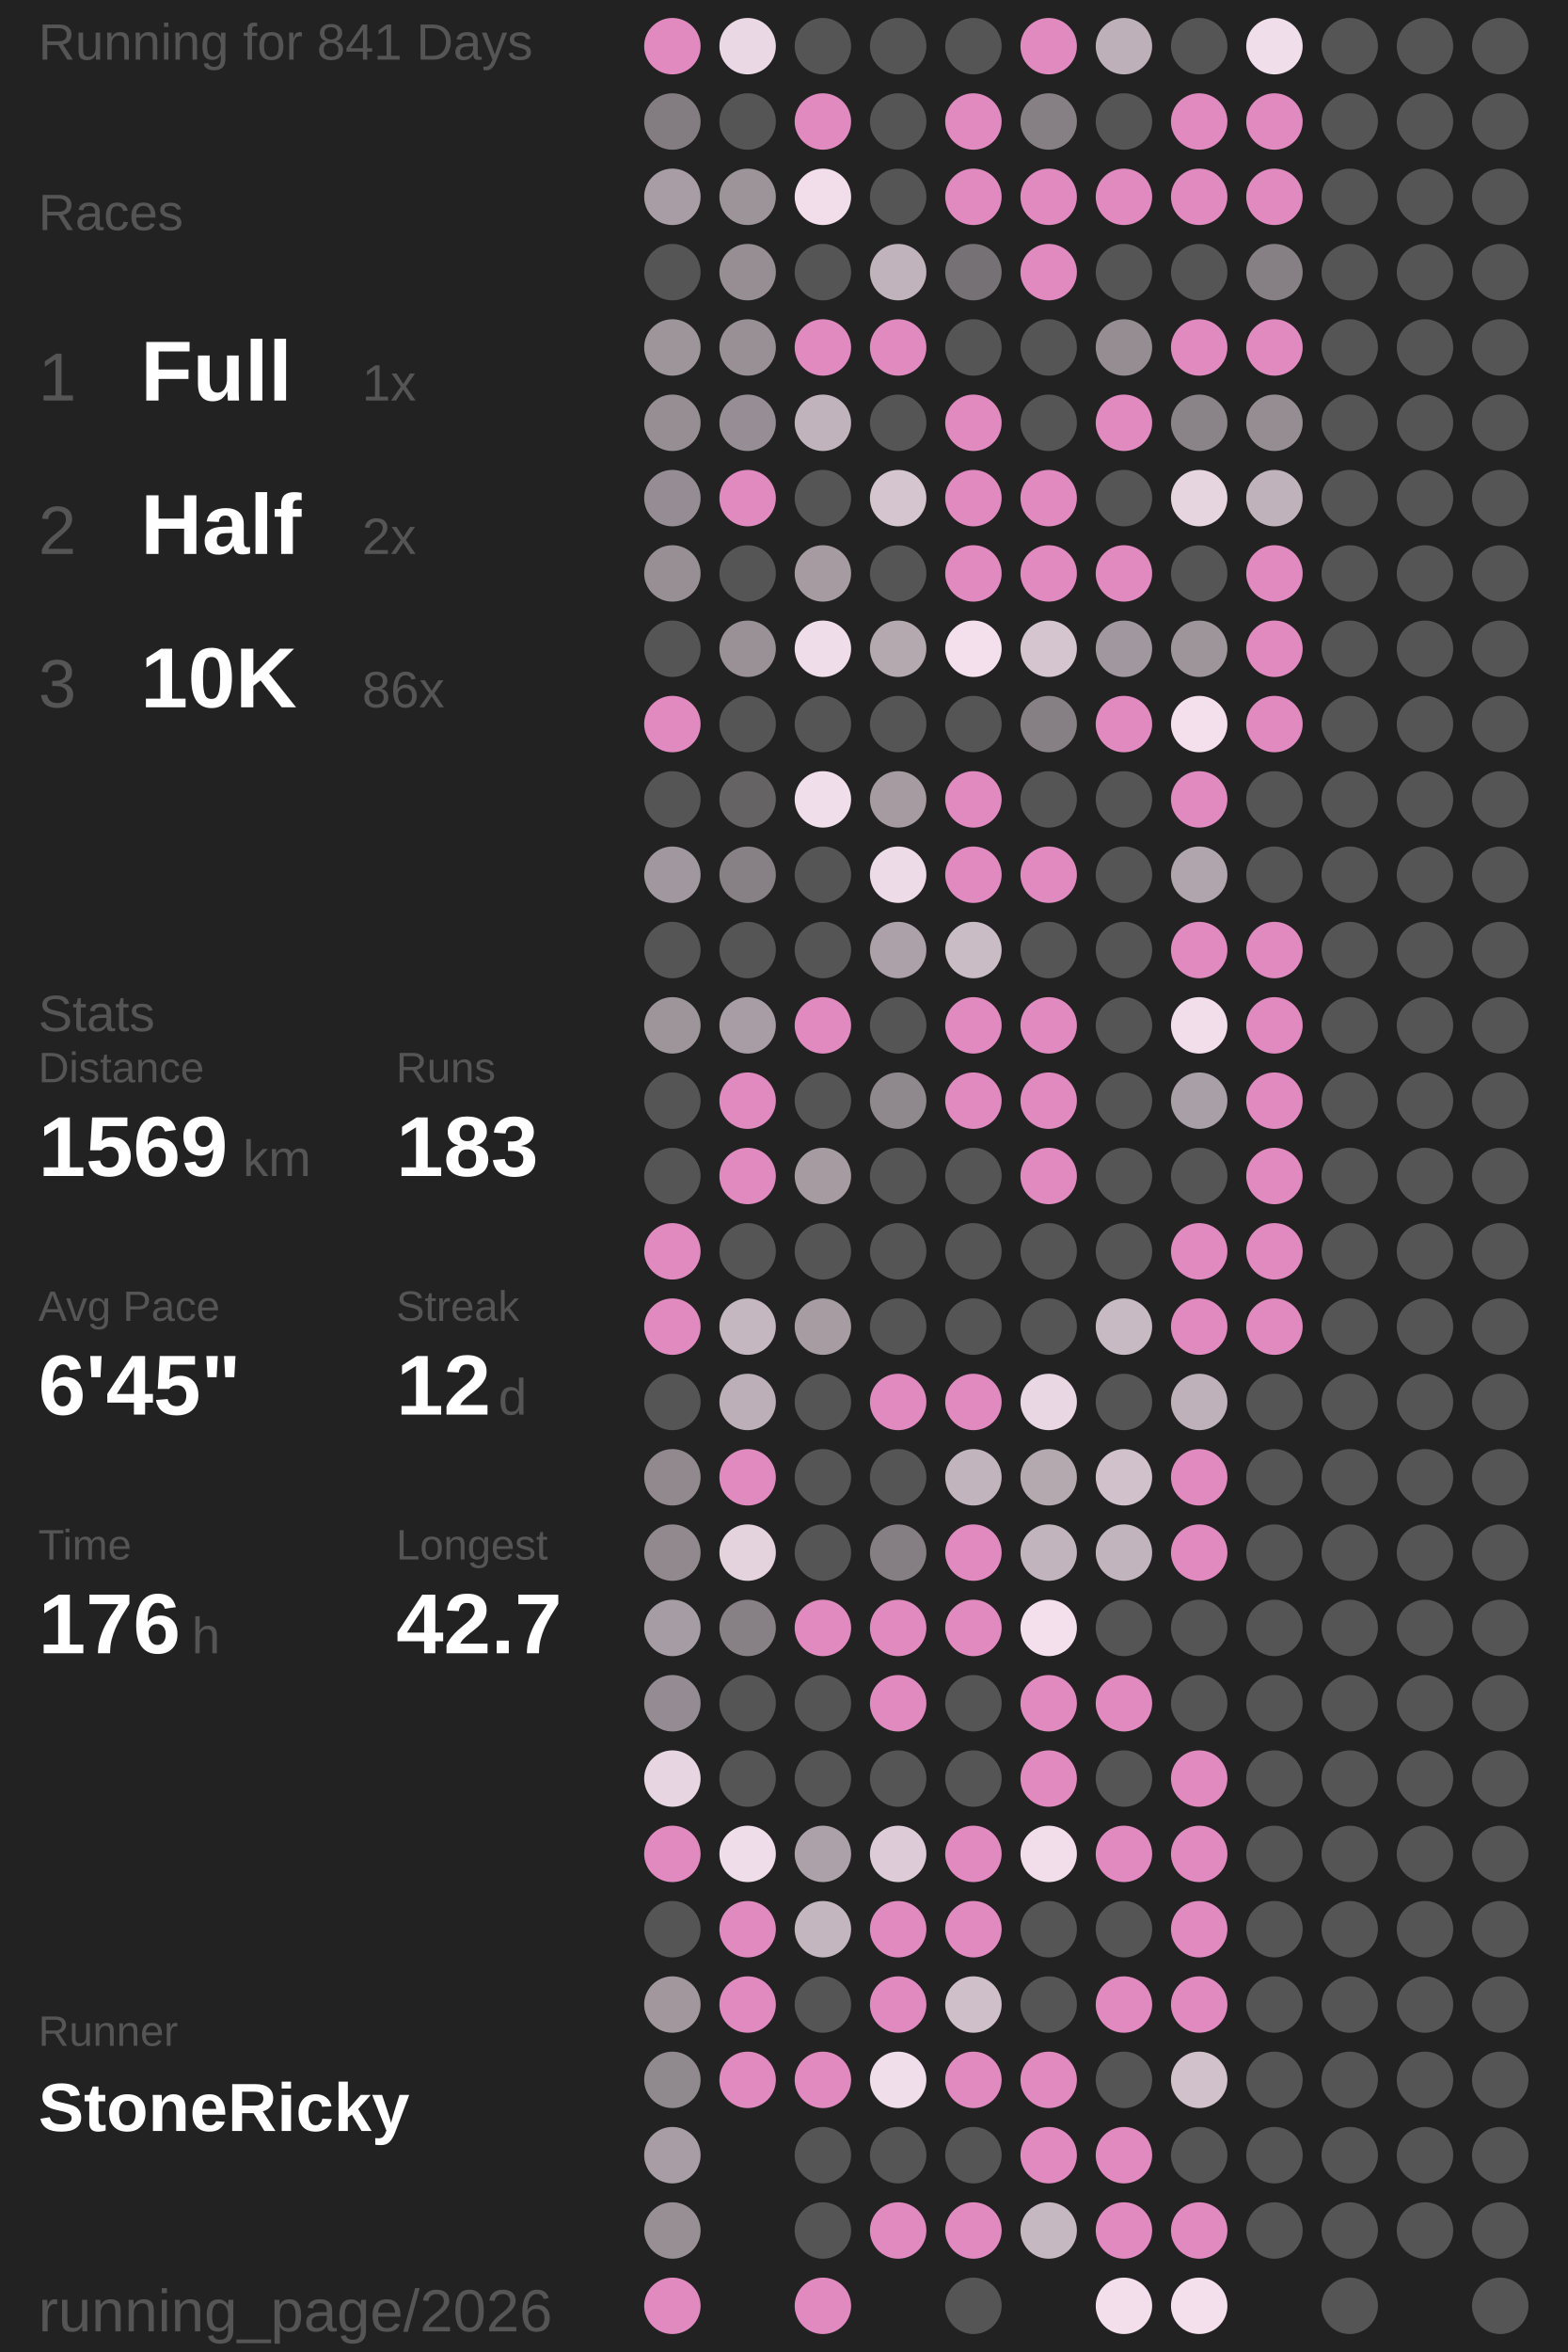
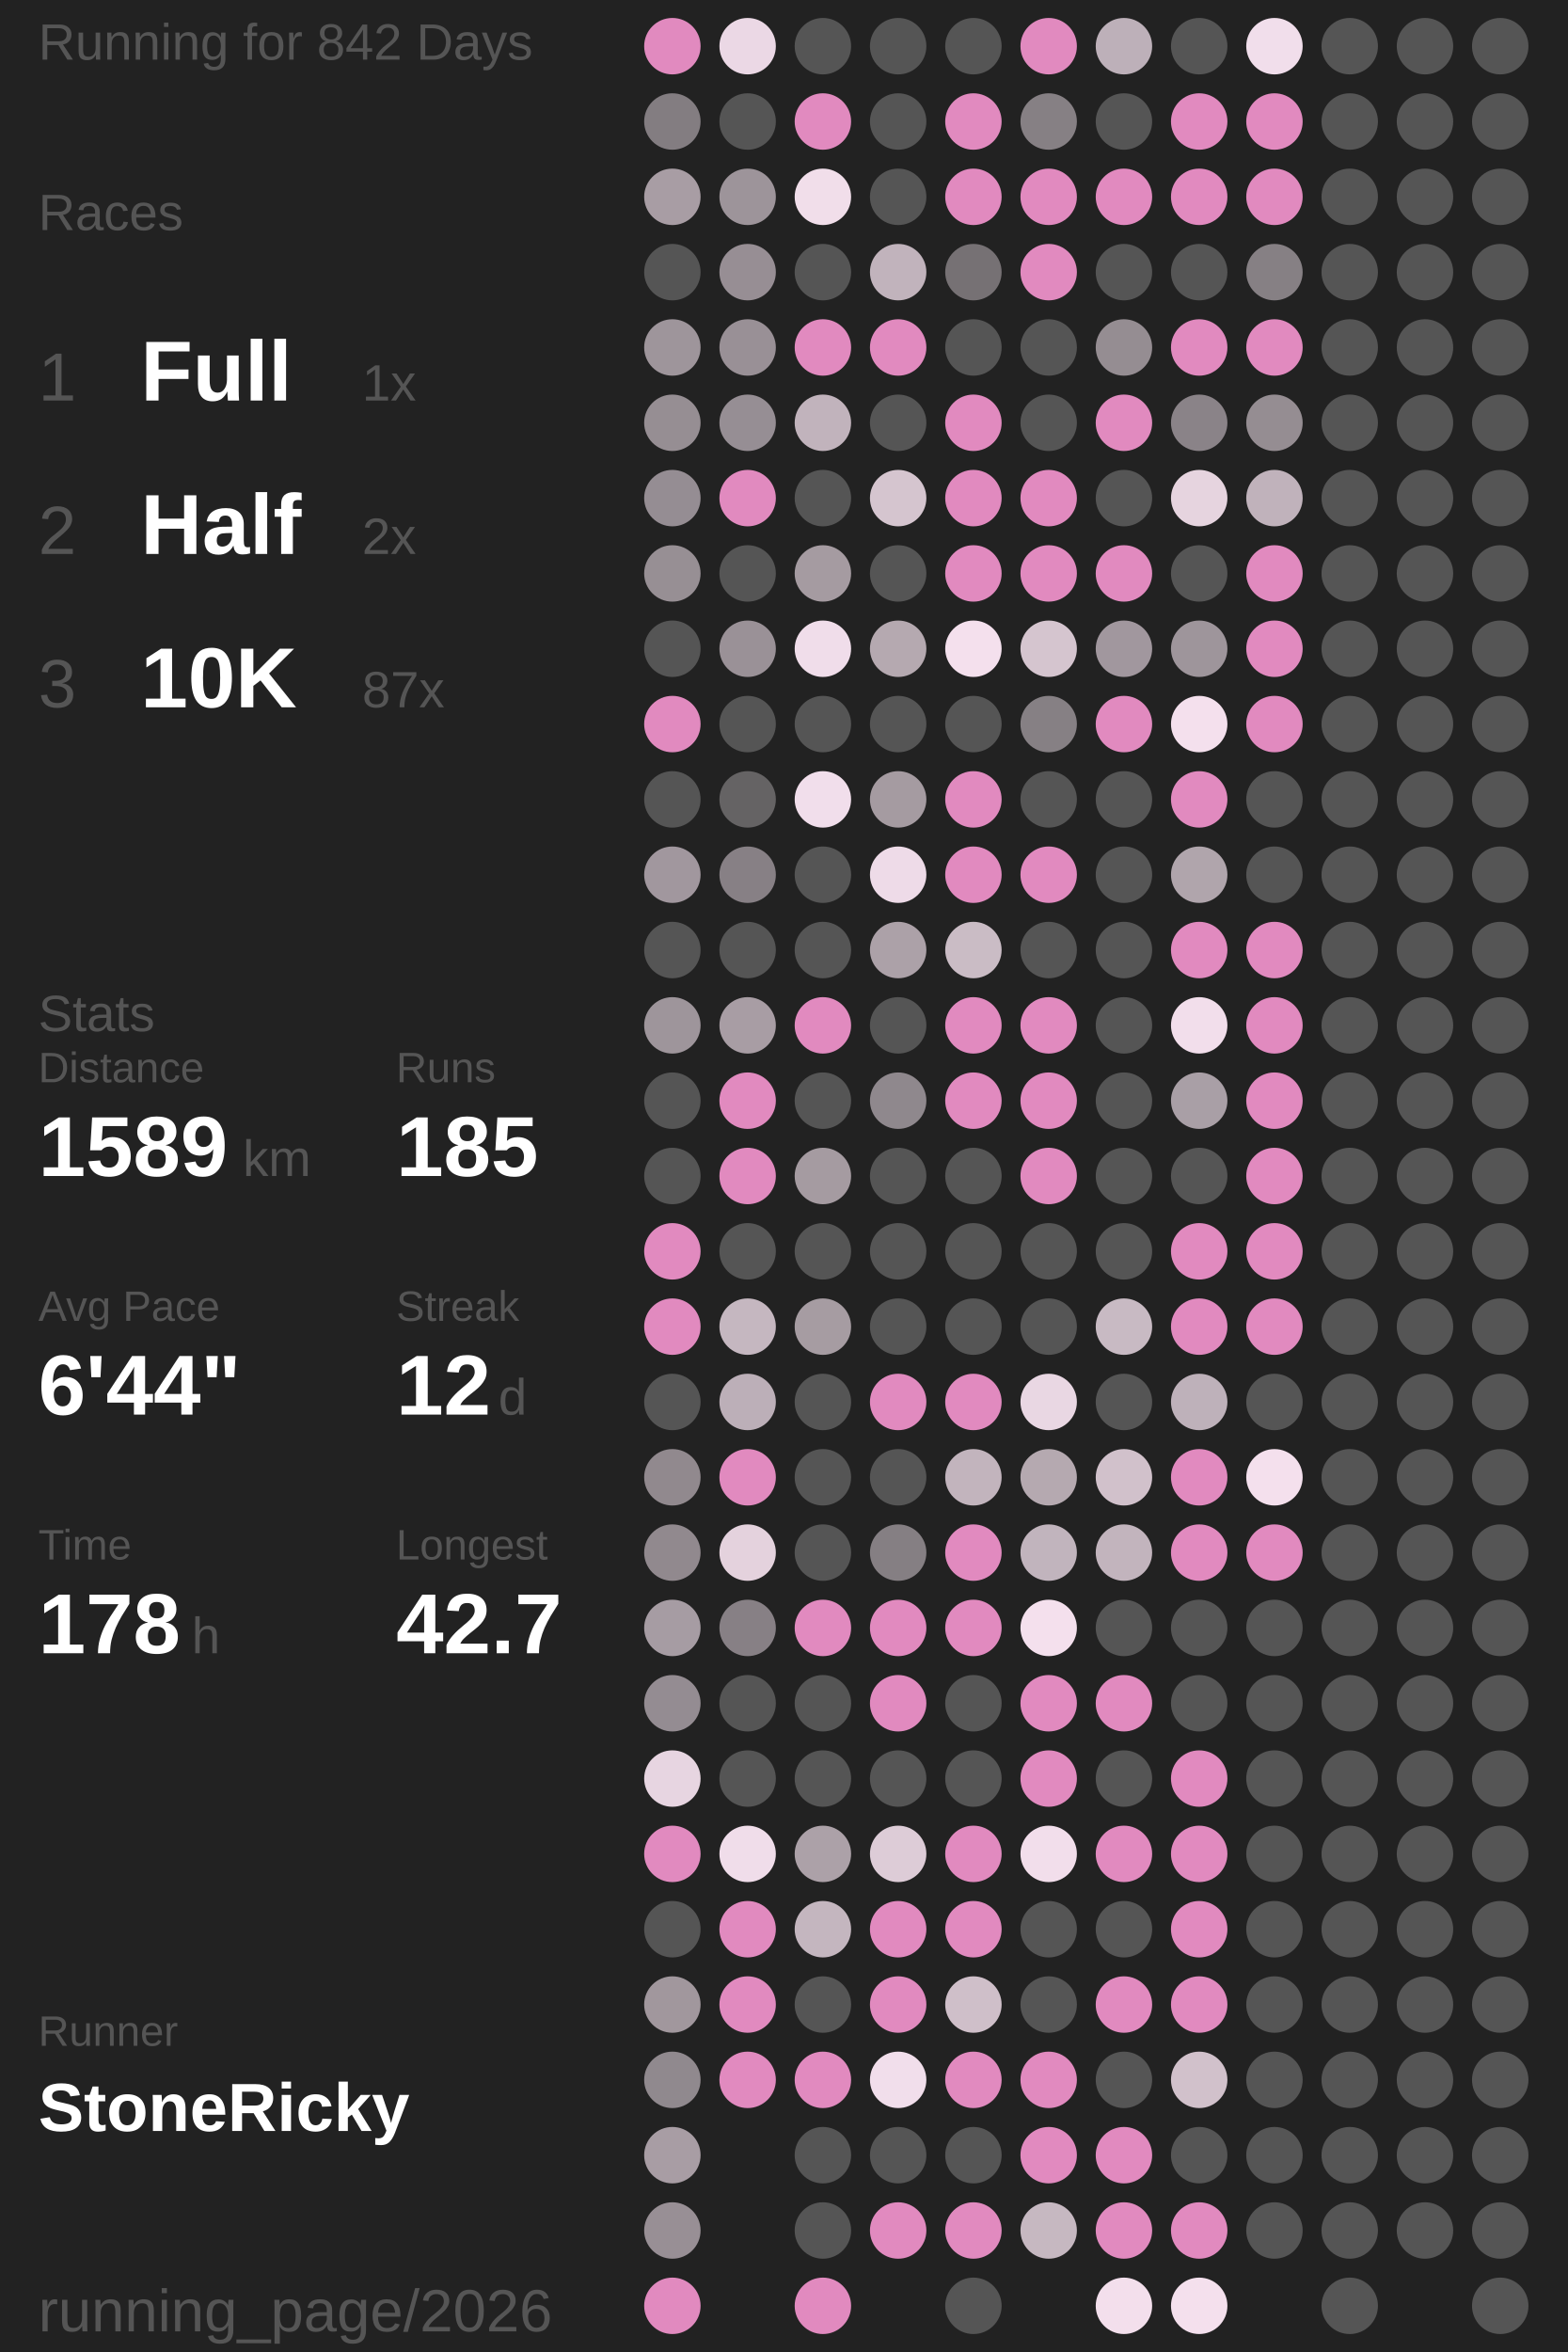
<svg xmlns="http://www.w3.org/2000/svg" baseProfile="full" height="300mm" version="1.1" viewBox="11,12,175,276" width="200mm">
  <defs />
  <rect fill="#222222" height="300" width="200" x="0" y="0" />
-   <text fill="#555555" style="font-size:6px; font-family:Arial;" x="11" y="19">Running for 841 Days</text>
+   <text fill="#555555" style="font-size:6px; font-family:Arial;" x="11" y="19">Running for 842 Days</text>
  <text fill="#555555" style="font-size:6px; font-family:Arial;" x="11" y="39">Races</text>
  <text fill="#555555" style="font-size:8px; font-family:Arial;" x="11" y="59">1</text>
  <text fill="#FFFFFF" style="font-size:10px; font-family:Arial; font-weight:bold;" x="23" y="59">Full</text>
  <text fill="#555555" style="font-size:6px; font-family:Arial;" x="49" y="59">1x</text>
  <text fill="#555555" style="font-size:8px; font-family:Arial;" x="11" y="77">2</text>
  <text fill="#FFFFFF" style="font-size:10px; font-family:Arial; font-weight:bold;" x="23" y="77">Half</text>
  <text fill="#555555" style="font-size:6px; font-family:Arial;" x="49" y="77">2x</text>
  <text fill="#555555" style="font-size:8px; font-family:Arial;" x="11" y="95">3</text>
  <text fill="#FFFFFF" style="font-size:10px; font-family:Arial; font-weight:bold;" x="23" y="95">10K</text>
-   <text fill="#555555" style="font-size:6px; font-family:Arial;" x="49" y="95">86x</text>
+   <text fill="#555555" style="font-size:6px; font-family:Arial;" x="49" y="95">87x</text>
  <text fill="#555555" style="font-size:6px; font-family:Arial;" x="11" y="133">Stats</text>
  <text fill="#555555" style="font-size:5px; font-family:Arial;" x="11" y="139">Distance</text>
-   <text fill="#FFFFFF" style="font-size:10px; font-family:Arial; font-weight:bold;" x="11" y="150">1569</text>
+   <text fill="#FFFFFF" style="font-size:10px; font-family:Arial; font-weight:bold;" x="11" y="150">1589</text>
  <text fill="#555555" style="font-size:6px; font-family:Arial;" x="35" y="150">km</text>
  <text fill="#555555" style="font-size:5px; font-family:Arial;" x="53" y="139">Runs</text>
-   <text fill="#FFFFFF" style="font-size:10px; font-family:Arial; font-weight:bold;" x="53" y="150">183</text>
+   <text fill="#FFFFFF" style="font-size:10px; font-family:Arial; font-weight:bold;" x="53" y="150">185</text>
  <text fill="#555555" style="font-size:5px; font-family:Arial;" x="11" y="167">Avg Pace</text>
-   <text fill="#FFFFFF" style="font-size:10px; font-family:Arial; font-weight:bold;" x="11" y="178">6'45"</text>
+   <text fill="#FFFFFF" style="font-size:10px; font-family:Arial; font-weight:bold;" x="11" y="178">6'44"</text>
  <text fill="#555555" style="font-size:5px; font-family:Arial;" x="53" y="167">Streak</text>
  <text fill="#FFFFFF" style="font-size:10px; font-family:Arial; font-weight:bold;" x="53" y="178">12</text>
  <text fill="#555555" style="font-size:6px; font-family:Arial;" x="65" y="178">d</text>
  <text fill="#555555" style="font-size:5px; font-family:Arial;" x="11" y="195">Time</text>
-   <text fill="#FFFFFF" style="font-size:10px; font-family:Arial; font-weight:bold;" x="11" y="206">176</text>
+   <text fill="#FFFFFF" style="font-size:10px; font-family:Arial; font-weight:bold;" x="11" y="206">178</text>
  <text fill="#555555" style="font-size:6px; font-family:Arial;" x="29" y="206">h</text>
  <text fill="#555555" style="font-size:5px; font-family:Arial;" x="53" y="195">Longest</text>
  <text fill="#FFFFFF" style="font-size:10px; font-family:Arial; font-weight:bold;" x="53" y="206">42.7</text>
  <text fill="#555555" style="font-size:5px; font-family:Arial;" x="11" y="252.065">Runner</text>
  <text fill="#FFFFFF" style="font-size:8px; font-family:Arial; font-weight:bold;" x="11" y="262.065">StoneRicky</text>
  <text fill="#555555" style="font-size:7px; font-family:Arial;" x="11" y="285.581">running_page/2026</text>
  <circle cx="85.417" cy="17.419" fill="#E18ABF" r="3.312" />
  <circle cx="85.417" cy="26.258" fill="#837d81" r="3.312" />
  <circle cx="85.417" cy="35.097" fill="#a89da4" r="3.312" />
  <circle cx="85.417" cy="43.935" fill="#555555" r="3.312" />
  <circle cx="85.417" cy="52.774" fill="#9e959b" r="3.312" />
  <circle cx="85.417" cy="61.613" fill="#968e93" r="3.312" />
  <circle cx="85.417" cy="70.452" fill="#958d93" r="3.312" />
  <circle cx="85.417" cy="79.29" fill="#978f94" r="3.312" />
  <circle cx="85.417" cy="88.129" fill="#555555" r="3.312" />
  <circle cx="85.417" cy="96.968" fill="#E18ABF" r="3.312" />
  <circle cx="85.417" cy="105.806" fill="#555555" r="3.312" />
  <circle cx="85.417" cy="114.645" fill="#a1979e" r="3.312" />
  <circle cx="85.417" cy="123.484" fill="#555555" r="3.312" />
  <circle cx="85.417" cy="132.323" fill="#9e959b" r="3.312" />
  <circle cx="85.417" cy="141.161" fill="#555555" r="3.312" />
  <circle cx="85.417" cy="150" fill="#555555" r="3.312" />
  <circle cx="85.417" cy="158.839" fill="#E18ABF" r="3.312" />
  <circle cx="85.417" cy="167.677" fill="#E18ABF" r="3.312" />
  <circle cx="85.417" cy="176.516" fill="#555555" r="3.312" />
  <circle cx="85.417" cy="185.355" fill="#91898e" r="3.312" />
  <circle cx="85.417" cy="194.194" fill="#91898e" r="3.312" />
  <circle cx="85.417" cy="203.032" fill="#a69ca3" r="3.312" />
  <circle cx="85.417" cy="211.871" fill="#948c92" r="3.312" />
  <circle cx="85.417" cy="220.71" fill="#e7d5e1" r="3.312" />
  <circle cx="85.417" cy="229.548" fill="#E18ABF" r="3.312" />
  <circle cx="85.417" cy="238.387" fill="#555555" r="3.312" />
  <circle cx="85.417" cy="247.226" fill="#a1979d" r="3.312" />
  <circle cx="85.417" cy="256.065" fill="#90898e" r="3.312" />
  <circle cx="85.417" cy="264.903" fill="#a89da4" r="3.312" />
  <circle cx="85.417" cy="273.742" fill="#988f95" r="3.312" />
  <circle cx="85.417" cy="282.581" fill="#E18ABF" r="3.312" />
  <circle cx="94.25" cy="17.419" fill="#ebd8e5" r="3.312" />
  <circle cx="94.25" cy="26.258" fill="#555555" r="3.312" />
  <circle cx="94.25" cy="35.097" fill="#9d949a" r="3.312" />
  <circle cx="94.25" cy="43.935" fill="#978e94" r="3.312" />
  <circle cx="94.25" cy="52.774" fill="#999096" r="3.312" />
  <circle cx="94.25" cy="61.613" fill="#968e94" r="3.312" />
  <circle cx="94.25" cy="70.452" fill="#E18ABF" r="3.312" />
  <circle cx="94.25" cy="79.29" fill="#555555" r="3.312" />
  <circle cx="94.25" cy="88.129" fill="#9a9197" r="3.312" />
  <circle cx="94.25" cy="96.968" fill="#555555" r="3.312" />
  <circle cx="94.25" cy="105.806" fill="#656364" r="3.312" />
  <circle cx="94.25" cy="114.645" fill="#878085" r="3.312" />
  <circle cx="94.25" cy="123.484" fill="#555555" r="3.312" />
  <circle cx="94.25" cy="132.323" fill="#a89da4" r="3.312" />
  <circle cx="94.25" cy="141.161" fill="#E18ABF" r="3.312" />
  <circle cx="94.25" cy="150" fill="#E18ABF" r="3.312" />
  <circle cx="94.25" cy="158.839" fill="#555555" r="3.312" />
  <circle cx="94.25" cy="167.677" fill="#c5b7c0" r="3.312" />
  <circle cx="94.25" cy="176.516" fill="#bcafb8" r="3.312" />
  <circle cx="94.25" cy="185.355" fill="#E18ABF" r="3.312" />
  <circle cx="94.25" cy="194.194" fill="#e4d2dd" r="3.312" />
  <circle cx="94.25" cy="203.032" fill="#878085" r="3.312" />
  <circle cx="94.25" cy="211.871" fill="#555555" r="3.312" />
  <circle cx="94.25" cy="220.71" fill="#555555" r="3.312" />
  <circle cx="94.25" cy="229.548" fill="#f0ddea" r="3.312" />
  <circle cx="94.25" cy="238.387" fill="#E18ABF" r="3.312" />
  <circle cx="94.25" cy="247.226" fill="#E18ABF" r="3.312" />
  <circle cx="94.25" cy="256.065" fill="#E18ABF" r="3.312" />
  <circle cx="103.083" cy="17.419" fill="#555555" r="3.312" />
  <circle cx="103.083" cy="26.258" fill="#E18ABF" r="3.312" />
  <circle cx="103.083" cy="35.097" fill="#f1deea" r="3.312" />
  <circle cx="103.083" cy="43.935" fill="#555555" r="3.312" />
  <circle cx="103.083" cy="52.774" fill="#E18ABF" r="3.312" />
  <circle cx="103.083" cy="61.613" fill="#c1b3bc" r="3.312" />
  <circle cx="103.083" cy="70.452" fill="#555555" r="3.312" />
  <circle cx="103.083" cy="79.29" fill="#a59ba1" r="3.312" />
  <circle cx="103.083" cy="88.129" fill="#f0ddea" r="3.312" />
  <circle cx="103.083" cy="96.968" fill="#555555" r="3.312" />
  <circle cx="103.083" cy="105.806" fill="#f1deeb" r="3.312" />
  <circle cx="103.083" cy="114.645" fill="#555555" r="3.312" />
  <circle cx="103.083" cy="123.484" fill="#555555" r="3.312" />
  <circle cx="103.083" cy="132.323" fill="#E18ABF" r="3.312" />
  <circle cx="103.083" cy="141.161" fill="#555555" r="3.312" />
  <circle cx="103.083" cy="150" fill="#a59ba1" r="3.312" />
  <circle cx="103.083" cy="158.839" fill="#555555" r="3.312" />
  <circle cx="103.083" cy="167.677" fill="#a69ca2" r="3.312" />
  <circle cx="103.083" cy="176.516" fill="#555555" r="3.312" />
  <circle cx="103.083" cy="185.355" fill="#555555" r="3.312" />
  <circle cx="103.083" cy="194.194" fill="#555555" r="3.312" />
  <circle cx="103.083" cy="203.032" fill="#E18ABF" r="3.312" />
  <circle cx="103.083" cy="211.871" fill="#555555" r="3.312" />
  <circle cx="103.083" cy="220.71" fill="#555555" r="3.312" />
  <circle cx="103.083" cy="229.548" fill="#aca1a8" r="3.312" />
  <circle cx="103.083" cy="238.387" fill="#c4b6bf" r="3.312" />
  <circle cx="103.083" cy="247.226" fill="#555555" r="3.312" />
  <circle cx="103.083" cy="256.065" fill="#E18ABF" r="3.312" />
  <circle cx="103.083" cy="264.903" fill="#555555" r="3.312" />
  <circle cx="103.083" cy="273.742" fill="#555555" r="3.312" />
  <circle cx="103.083" cy="282.581" fill="#E18ABF" r="3.312" />
  <circle cx="111.917" cy="17.419" fill="#555555" r="3.312" />
  <circle cx="111.917" cy="26.258" fill="#555555" r="3.312" />
  <circle cx="111.917" cy="35.097" fill="#555555" r="3.312" />
  <circle cx="111.917" cy="43.935" fill="#c1b3bc" r="3.312" />
  <circle cx="111.917" cy="52.774" fill="#E18ABF" r="3.312" />
  <circle cx="111.917" cy="61.613" fill="#555555" r="3.312" />
  <circle cx="111.917" cy="70.452" fill="#d5c5cf" r="3.312" />
  <circle cx="111.917" cy="79.29" fill="#555555" r="3.312" />
  <circle cx="111.917" cy="88.129" fill="#b5a9b0" r="3.312" />
  <circle cx="111.917" cy="96.968" fill="#555555" r="3.312" />
  <circle cx="111.917" cy="105.806" fill="#a59ba1" r="3.312" />
  <circle cx="111.917" cy="114.645" fill="#eedbe8" r="3.312" />
  <circle cx="111.917" cy="123.484" fill="#aca1a8" r="3.312" />
  <circle cx="111.917" cy="132.323" fill="#555555" r="3.312" />
  <circle cx="111.917" cy="141.161" fill="#8f888d" r="3.312" />
  <circle cx="111.917" cy="150" fill="#555555" r="3.312" />
  <circle cx="111.917" cy="158.839" fill="#555555" r="3.312" />
  <circle cx="111.917" cy="167.677" fill="#555555" r="3.312" />
  <circle cx="111.917" cy="176.516" fill="#E18ABF" r="3.312" />
  <circle cx="111.917" cy="185.355" fill="#555555" r="3.312" />
  <circle cx="111.917" cy="194.194" fill="#857f83" r="3.312" />
  <circle cx="111.917" cy="203.032" fill="#E18ABF" r="3.312" />
  <circle cx="111.917" cy="211.871" fill="#E18ABF" r="3.312" />
  <circle cx="111.917" cy="220.71" fill="#555555" r="3.312" />
  <circle cx="111.917" cy="229.548" fill="#ddccd7" r="3.312" />
  <circle cx="111.917" cy="238.387" fill="#E18ABF" r="3.312" />
  <circle cx="111.917" cy="247.226" fill="#E18ABF" r="3.312" />
  <circle cx="111.917" cy="256.065" fill="#f1deeb" r="3.312" />
  <circle cx="111.917" cy="264.903" fill="#555555" r="3.312" />
  <circle cx="111.917" cy="273.742" fill="#E18ABF" r="3.312" />
  <circle cx="120.75" cy="17.419" fill="#555555" r="3.312" />
  <circle cx="120.75" cy="26.258" fill="#E18ABF" r="3.312" />
  <circle cx="120.75" cy="35.097" fill="#E18ABF" r="3.312" />
  <circle cx="120.75" cy="43.935" fill="#767174" r="3.312" />
  <circle cx="120.75" cy="52.774" fill="#555555" r="3.312" />
  <circle cx="120.75" cy="61.613" fill="#E18ABF" r="3.312" />
  <circle cx="120.75" cy="70.452" fill="#E18ABF" r="3.312" />
  <circle cx="120.75" cy="79.29" fill="#E18ABF" r="3.312" />
  <circle cx="120.75" cy="88.129" fill="#f4e0ed" r="3.312" />
  <circle cx="120.75" cy="96.968" fill="#555555" r="3.312" />
  <circle cx="120.75" cy="105.806" fill="#E18ABF" r="3.312" />
  <circle cx="120.75" cy="114.645" fill="#E18ABF" r="3.312" />
  <circle cx="120.75" cy="123.484" fill="#cabcc5" r="3.312" />
  <circle cx="120.75" cy="132.323" fill="#E18ABF" r="3.312" />
  <circle cx="120.75" cy="141.161" fill="#E18ABF" r="3.312" />
  <circle cx="120.75" cy="150" fill="#555555" r="3.312" />
  <circle cx="120.75" cy="158.839" fill="#555555" r="3.312" />
  <circle cx="120.75" cy="167.677" fill="#555555" r="3.312" />
  <circle cx="120.75" cy="176.516" fill="#E18ABF" r="3.312" />
  <circle cx="120.75" cy="185.355" fill="#c2b4bd" r="3.312" />
  <circle cx="120.75" cy="194.194" fill="#E18ABF" r="3.312" />
  <circle cx="120.75" cy="203.032" fill="#E18ABF" r="3.312" />
  <circle cx="120.75" cy="211.871" fill="#555555" r="3.312" />
  <circle cx="120.75" cy="220.71" fill="#555555" r="3.312" />
  <circle cx="120.75" cy="229.548" fill="#E18ABF" r="3.312" />
  <circle cx="120.75" cy="238.387" fill="#E18ABF" r="3.312" />
  <circle cx="120.75" cy="247.226" fill="#cfbfc9" r="3.312" />
  <circle cx="120.75" cy="256.065" fill="#E18ABF" r="3.312" />
  <circle cx="120.75" cy="264.903" fill="#555555" r="3.312" />
  <circle cx="120.75" cy="273.742" fill="#E18ABF" r="3.312" />
  <circle cx="120.75" cy="282.581" fill="#555555" r="3.312" />
  <circle cx="129.583" cy="17.419" fill="#E18ABF" r="3.312" />
  <circle cx="129.583" cy="26.258" fill="#868084" r="3.312" />
  <circle cx="129.583" cy="35.097" fill="#E18ABF" r="3.312" />
  <circle cx="129.583" cy="43.935" fill="#E18ABF" r="3.312" />
  <circle cx="129.583" cy="52.774" fill="#555555" r="3.312" />
  <circle cx="129.583" cy="61.613" fill="#555555" r="3.312" />
  <circle cx="129.583" cy="70.452" fill="#E18ABF" r="3.312" />
  <circle cx="129.583" cy="79.29" fill="#E18ABF" r="3.312" />
  <circle cx="129.583" cy="88.129" fill="#d5c5cf" r="3.312" />
  <circle cx="129.583" cy="96.968" fill="#868084" r="3.312" />
  <circle cx="129.583" cy="105.806" fill="#555555" r="3.312" />
  <circle cx="129.583" cy="114.645" fill="#E18ABF" r="3.312" />
  <circle cx="129.583" cy="123.484" fill="#555555" r="3.312" />
  <circle cx="129.583" cy="132.323" fill="#E18ABF" r="3.312" />
  <circle cx="129.583" cy="141.161" fill="#E18ABF" r="3.312" />
  <circle cx="129.583" cy="150" fill="#E18ABF" r="3.312" />
  <circle cx="129.583" cy="158.839" fill="#555555" r="3.312" />
  <circle cx="129.583" cy="167.677" fill="#555555" r="3.312" />
  <circle cx="129.583" cy="176.516" fill="#e9d7e3" r="3.312" />
  <circle cx="129.583" cy="185.355" fill="#b5a9b0" r="3.312" />
  <circle cx="129.583" cy="194.194" fill="#c1b4bd" r="3.312" />
  <circle cx="129.583" cy="203.032" fill="#f4e0ed" r="3.312" />
  <circle cx="129.583" cy="211.871" fill="#E18ABF" r="3.312" />
  <circle cx="129.583" cy="220.71" fill="#E18ABF" r="3.312" />
  <circle cx="129.583" cy="229.548" fill="#f2deeb" r="3.312" />
  <circle cx="129.583" cy="238.387" fill="#555555" r="3.312" />
  <circle cx="129.583" cy="247.226" fill="#555555" r="3.312" />
  <circle cx="129.583" cy="256.065" fill="#E18ABF" r="3.312" />
  <circle cx="129.583" cy="264.903" fill="#E18ABF" r="3.312" />
  <circle cx="129.583" cy="273.742" fill="#c6b8c1" r="3.312" />
  <circle cx="138.417" cy="17.419" fill="#bdb0b9" r="3.312" />
  <circle cx="138.417" cy="26.258" fill="#555555" r="3.312" />
  <circle cx="138.417" cy="35.097" fill="#E18ABF" r="3.312" />
  <circle cx="138.417" cy="43.935" fill="#555555" r="3.312" />
  <circle cx="138.417" cy="52.774" fill="#958d92" r="3.312" />
  <circle cx="138.417" cy="61.613" fill="#E18ABF" r="3.312" />
  <circle cx="138.417" cy="70.452" fill="#555555" r="3.312" />
  <circle cx="138.417" cy="79.29" fill="#E18ABF" r="3.312" />
  <circle cx="138.417" cy="88.129" fill="#a1979e" r="3.312" />
  <circle cx="138.417" cy="96.968" fill="#E18ABF" r="3.312" />
  <circle cx="138.417" cy="105.806" fill="#555555" r="3.312" />
  <circle cx="138.417" cy="114.645" fill="#555555" r="3.312" />
  <circle cx="138.417" cy="123.484" fill="#555555" r="3.312" />
  <circle cx="138.417" cy="132.323" fill="#555555" r="3.312" />
  <circle cx="138.417" cy="141.161" fill="#555555" r="3.312" />
  <circle cx="138.417" cy="150" fill="#555555" r="3.312" />
  <circle cx="138.417" cy="158.839" fill="#555555" r="3.312" />
  <circle cx="138.417" cy="167.677" fill="#c8bac3" r="3.312" />
  <circle cx="138.417" cy="176.516" fill="#555555" r="3.312" />
  <circle cx="138.417" cy="185.355" fill="#d1c1cb" r="3.312" />
  <circle cx="138.417" cy="194.194" fill="#c2b4bd" r="3.312" />
  <circle cx="138.417" cy="203.032" fill="#555555" r="3.312" />
  <circle cx="138.417" cy="211.871" fill="#E18ABF" r="3.312" />
  <circle cx="138.417" cy="220.71" fill="#555555" r="3.312" />
  <circle cx="138.417" cy="229.548" fill="#E18ABF" r="3.312" />
  <circle cx="138.417" cy="238.387" fill="#555555" r="3.312" />
  <circle cx="138.417" cy="247.226" fill="#E18ABF" r="3.312" />
  <circle cx="138.417" cy="256.065" fill="#555555" r="3.312" />
  <circle cx="138.417" cy="264.903" fill="#E18ABF" r="3.312" />
  <circle cx="138.417" cy="273.742" fill="#E18ABF" r="3.312" />
  <circle cx="138.417" cy="282.581" fill="#f3dfec" r="3.312" />
  <circle cx="147.25" cy="17.419" fill="#555555" r="3.312" />
  <circle cx="147.25" cy="26.258" fill="#E18ABF" r="3.312" />
  <circle cx="147.25" cy="35.097" fill="#E18ABF" r="3.312" />
  <circle cx="147.25" cy="43.935" fill="#555555" r="3.312" />
  <circle cx="147.25" cy="52.774" fill="#E18ABF" r="3.312" />
  <circle cx="147.25" cy="61.613" fill="#8a8388" r="3.312" />
  <circle cx="147.25" cy="70.452" fill="#e6d4df" r="3.312" />
  <circle cx="147.25" cy="79.29" fill="#555555" r="3.312" />
  <circle cx="147.25" cy="88.129" fill="#9e959b" r="3.312" />
  <circle cx="147.25" cy="96.968" fill="#f4e0ed" r="3.312" />
  <circle cx="147.25" cy="105.806" fill="#E18ABF" r="3.312" />
  <circle cx="147.25" cy="114.645" fill="#b0a5ac" r="3.312" />
  <circle cx="147.25" cy="123.484" fill="#E18ABF" r="3.312" />
  <circle cx="147.25" cy="132.323" fill="#f2deeb" r="3.312" />
  <circle cx="147.25" cy="141.161" fill="#a99fa6" r="3.312" />
  <circle cx="147.25" cy="150" fill="#555555" r="3.312" />
  <circle cx="147.25" cy="158.839" fill="#E18ABF" r="3.312" />
  <circle cx="147.25" cy="167.677" fill="#E18ABF" r="3.312" />
  <circle cx="147.25" cy="176.516" fill="#beb1ba" r="3.312" />
  <circle cx="147.25" cy="185.355" fill="#E18ABF" r="3.312" />
  <circle cx="147.25" cy="194.194" fill="#E18ABF" r="3.312" />
  <circle cx="147.25" cy="203.032" fill="#555555" r="3.312" />
  <circle cx="147.25" cy="211.871" fill="#555555" r="3.312" />
  <circle cx="147.25" cy="220.71" fill="#E18ABF" r="3.312" />
  <circle cx="147.25" cy="229.548" fill="#E18ABF" r="3.312" />
  <circle cx="147.25" cy="238.387" fill="#E18ABF" r="3.312" />
  <circle cx="147.25" cy="247.226" fill="#E18ABF" r="3.312" />
  <circle cx="147.25" cy="256.065" fill="#d1c1cb" r="3.312" />
  <circle cx="147.25" cy="264.903" fill="#555555" r="3.312" />
  <circle cx="147.25" cy="273.742" fill="#E18ABF" r="3.312" />
  <circle cx="147.25" cy="282.581" fill="#f4e0ed" r="3.312" />
  <circle cx="156.083" cy="17.419" fill="#f1deeb" r="3.312" />
  <circle cx="156.083" cy="26.258" fill="#E18ABF" r="3.312" />
  <circle cx="156.083" cy="35.097" fill="#E18ABF" r="3.312" />
  <circle cx="156.083" cy="43.935" fill="#868084" r="3.312" />
  <circle cx="156.083" cy="52.774" fill="#E18ABF" r="3.312" />
  <circle cx="156.083" cy="61.613" fill="#958d92" r="3.312" />
  <circle cx="156.083" cy="70.452" fill="#c0b2bb" r="3.312" />
  <circle cx="156.083" cy="79.29" fill="#E18ABF" r="3.312" />
  <circle cx="156.083" cy="88.129" fill="#E18ABF" r="3.312" />
  <circle cx="156.083" cy="96.968" fill="#E18ABF" r="3.312" />
  <circle cx="156.083" cy="105.806" fill="#555555" r="3.312" />
  <circle cx="156.083" cy="114.645" fill="#555555" r="3.312" />
  <circle cx="156.083" cy="123.484" fill="#E18ABF" r="3.312" />
  <circle cx="156.083" cy="132.323" fill="#E18ABF" r="3.312" />
  <circle cx="156.083" cy="141.161" fill="#E18ABF" r="3.312" />
  <circle cx="156.083" cy="150" fill="#E18ABF" r="3.312" />
  <circle cx="156.083" cy="158.839" fill="#E18ABF" r="3.312" />
  <circle cx="156.083" cy="167.677" fill="#E18ABF" r="3.312" />
  <circle cx="156.083" cy="176.516" fill="#555555" r="3.312" />
-   <circle cx="156.083" cy="185.355" fill="#555555" r="3.312" />
-   <circle cx="156.083" cy="194.194" fill="#555555" r="3.312" />
+   <circle cx="156.083" cy="185.355" fill="#f4e0ed" r="3.312" />
+   <circle cx="156.083" cy="194.194" fill="#E18ABF" r="3.312" />
  <circle cx="156.083" cy="203.032" fill="#555555" r="3.312" />
  <circle cx="156.083" cy="211.871" fill="#555555" r="3.312" />
  <circle cx="156.083" cy="220.71" fill="#555555" r="3.312" />
  <circle cx="156.083" cy="229.548" fill="#555555" r="3.312" />
  <circle cx="156.083" cy="238.387" fill="#555555" r="3.312" />
  <circle cx="156.083" cy="247.226" fill="#555555" r="3.312" />
  <circle cx="156.083" cy="256.065" fill="#555555" r="3.312" />
  <circle cx="156.083" cy="264.903" fill="#555555" r="3.312" />
  <circle cx="156.083" cy="273.742" fill="#555555" r="3.312" />
  <circle cx="164.917" cy="17.419" fill="#555555" r="3.312" />
  <circle cx="164.917" cy="26.258" fill="#555555" r="3.312" />
  <circle cx="164.917" cy="35.097" fill="#555555" r="3.312" />
  <circle cx="164.917" cy="43.935" fill="#555555" r="3.312" />
  <circle cx="164.917" cy="52.774" fill="#555555" r="3.312" />
  <circle cx="164.917" cy="61.613" fill="#555555" r="3.312" />
  <circle cx="164.917" cy="70.452" fill="#555555" r="3.312" />
  <circle cx="164.917" cy="79.29" fill="#555555" r="3.312" />
  <circle cx="164.917" cy="88.129" fill="#555555" r="3.312" />
  <circle cx="164.917" cy="96.968" fill="#555555" r="3.312" />
  <circle cx="164.917" cy="105.806" fill="#555555" r="3.312" />
  <circle cx="164.917" cy="114.645" fill="#555555" r="3.312" />
  <circle cx="164.917" cy="123.484" fill="#555555" r="3.312" />
  <circle cx="164.917" cy="132.323" fill="#555555" r="3.312" />
  <circle cx="164.917" cy="141.161" fill="#555555" r="3.312" />
  <circle cx="164.917" cy="150" fill="#555555" r="3.312" />
  <circle cx="164.917" cy="158.839" fill="#555555" r="3.312" />
  <circle cx="164.917" cy="167.677" fill="#555555" r="3.312" />
  <circle cx="164.917" cy="176.516" fill="#555555" r="3.312" />
  <circle cx="164.917" cy="185.355" fill="#555555" r="3.312" />
  <circle cx="164.917" cy="194.194" fill="#555555" r="3.312" />
  <circle cx="164.917" cy="203.032" fill="#555555" r="3.312" />
  <circle cx="164.917" cy="211.871" fill="#555555" r="3.312" />
  <circle cx="164.917" cy="220.71" fill="#555555" r="3.312" />
  <circle cx="164.917" cy="229.548" fill="#555555" r="3.312" />
  <circle cx="164.917" cy="238.387" fill="#555555" r="3.312" />
  <circle cx="164.917" cy="247.226" fill="#555555" r="3.312" />
  <circle cx="164.917" cy="256.065" fill="#555555" r="3.312" />
  <circle cx="164.917" cy="264.903" fill="#555555" r="3.312" />
  <circle cx="164.917" cy="273.742" fill="#555555" r="3.312" />
  <circle cx="164.917" cy="282.581" fill="#555555" r="3.312" />
  <circle cx="173.75" cy="17.419" fill="#555555" r="3.312" />
  <circle cx="173.75" cy="26.258" fill="#555555" r="3.312" />
  <circle cx="173.75" cy="35.097" fill="#555555" r="3.312" />
  <circle cx="173.75" cy="43.935" fill="#555555" r="3.312" />
  <circle cx="173.75" cy="52.774" fill="#555555" r="3.312" />
  <circle cx="173.75" cy="61.613" fill="#555555" r="3.312" />
  <circle cx="173.75" cy="70.452" fill="#555555" r="3.312" />
  <circle cx="173.75" cy="79.29" fill="#555555" r="3.312" />
  <circle cx="173.75" cy="88.129" fill="#555555" r="3.312" />
  <circle cx="173.75" cy="96.968" fill="#555555" r="3.312" />
  <circle cx="173.75" cy="105.806" fill="#555555" r="3.312" />
  <circle cx="173.75" cy="114.645" fill="#555555" r="3.312" />
  <circle cx="173.75" cy="123.484" fill="#555555" r="3.312" />
  <circle cx="173.75" cy="132.323" fill="#555555" r="3.312" />
  <circle cx="173.75" cy="141.161" fill="#555555" r="3.312" />
  <circle cx="173.75" cy="150" fill="#555555" r="3.312" />
  <circle cx="173.75" cy="158.839" fill="#555555" r="3.312" />
  <circle cx="173.75" cy="167.677" fill="#555555" r="3.312" />
  <circle cx="173.75" cy="176.516" fill="#555555" r="3.312" />
  <circle cx="173.75" cy="185.355" fill="#555555" r="3.312" />
  <circle cx="173.75" cy="194.194" fill="#555555" r="3.312" />
  <circle cx="173.75" cy="203.032" fill="#555555" r="3.312" />
  <circle cx="173.75" cy="211.871" fill="#555555" r="3.312" />
  <circle cx="173.75" cy="220.71" fill="#555555" r="3.312" />
  <circle cx="173.75" cy="229.548" fill="#555555" r="3.312" />
  <circle cx="173.75" cy="238.387" fill="#555555" r="3.312" />
  <circle cx="173.75" cy="247.226" fill="#555555" r="3.312" />
  <circle cx="173.75" cy="256.065" fill="#555555" r="3.312" />
  <circle cx="173.75" cy="264.903" fill="#555555" r="3.312" />
  <circle cx="173.75" cy="273.742" fill="#555555" r="3.312" />
  <circle cx="182.583" cy="17.419" fill="#555555" r="3.312" />
  <circle cx="182.583" cy="26.258" fill="#555555" r="3.312" />
  <circle cx="182.583" cy="35.097" fill="#555555" r="3.312" />
  <circle cx="182.583" cy="43.935" fill="#555555" r="3.312" />
  <circle cx="182.583" cy="52.774" fill="#555555" r="3.312" />
  <circle cx="182.583" cy="61.613" fill="#555555" r="3.312" />
  <circle cx="182.583" cy="70.452" fill="#555555" r="3.312" />
  <circle cx="182.583" cy="79.29" fill="#555555" r="3.312" />
  <circle cx="182.583" cy="88.129" fill="#555555" r="3.312" />
  <circle cx="182.583" cy="96.968" fill="#555555" r="3.312" />
  <circle cx="182.583" cy="105.806" fill="#555555" r="3.312" />
  <circle cx="182.583" cy="114.645" fill="#555555" r="3.312" />
  <circle cx="182.583" cy="123.484" fill="#555555" r="3.312" />
  <circle cx="182.583" cy="132.323" fill="#555555" r="3.312" />
  <circle cx="182.583" cy="141.161" fill="#555555" r="3.312" />
  <circle cx="182.583" cy="150" fill="#555555" r="3.312" />
  <circle cx="182.583" cy="158.839" fill="#555555" r="3.312" />
  <circle cx="182.583" cy="167.677" fill="#555555" r="3.312" />
  <circle cx="182.583" cy="176.516" fill="#555555" r="3.312" />
  <circle cx="182.583" cy="185.355" fill="#555555" r="3.312" />
  <circle cx="182.583" cy="194.194" fill="#555555" r="3.312" />
  <circle cx="182.583" cy="203.032" fill="#555555" r="3.312" />
  <circle cx="182.583" cy="211.871" fill="#555555" r="3.312" />
  <circle cx="182.583" cy="220.71" fill="#555555" r="3.312" />
  <circle cx="182.583" cy="229.548" fill="#555555" r="3.312" />
  <circle cx="182.583" cy="238.387" fill="#555555" r="3.312" />
  <circle cx="182.583" cy="247.226" fill="#555555" r="3.312" />
  <circle cx="182.583" cy="256.065" fill="#555555" r="3.312" />
  <circle cx="182.583" cy="264.903" fill="#555555" r="3.312" />
  <circle cx="182.583" cy="273.742" fill="#555555" r="3.312" />
  <circle cx="182.583" cy="282.581" fill="#555555" r="3.312" />
</svg>
